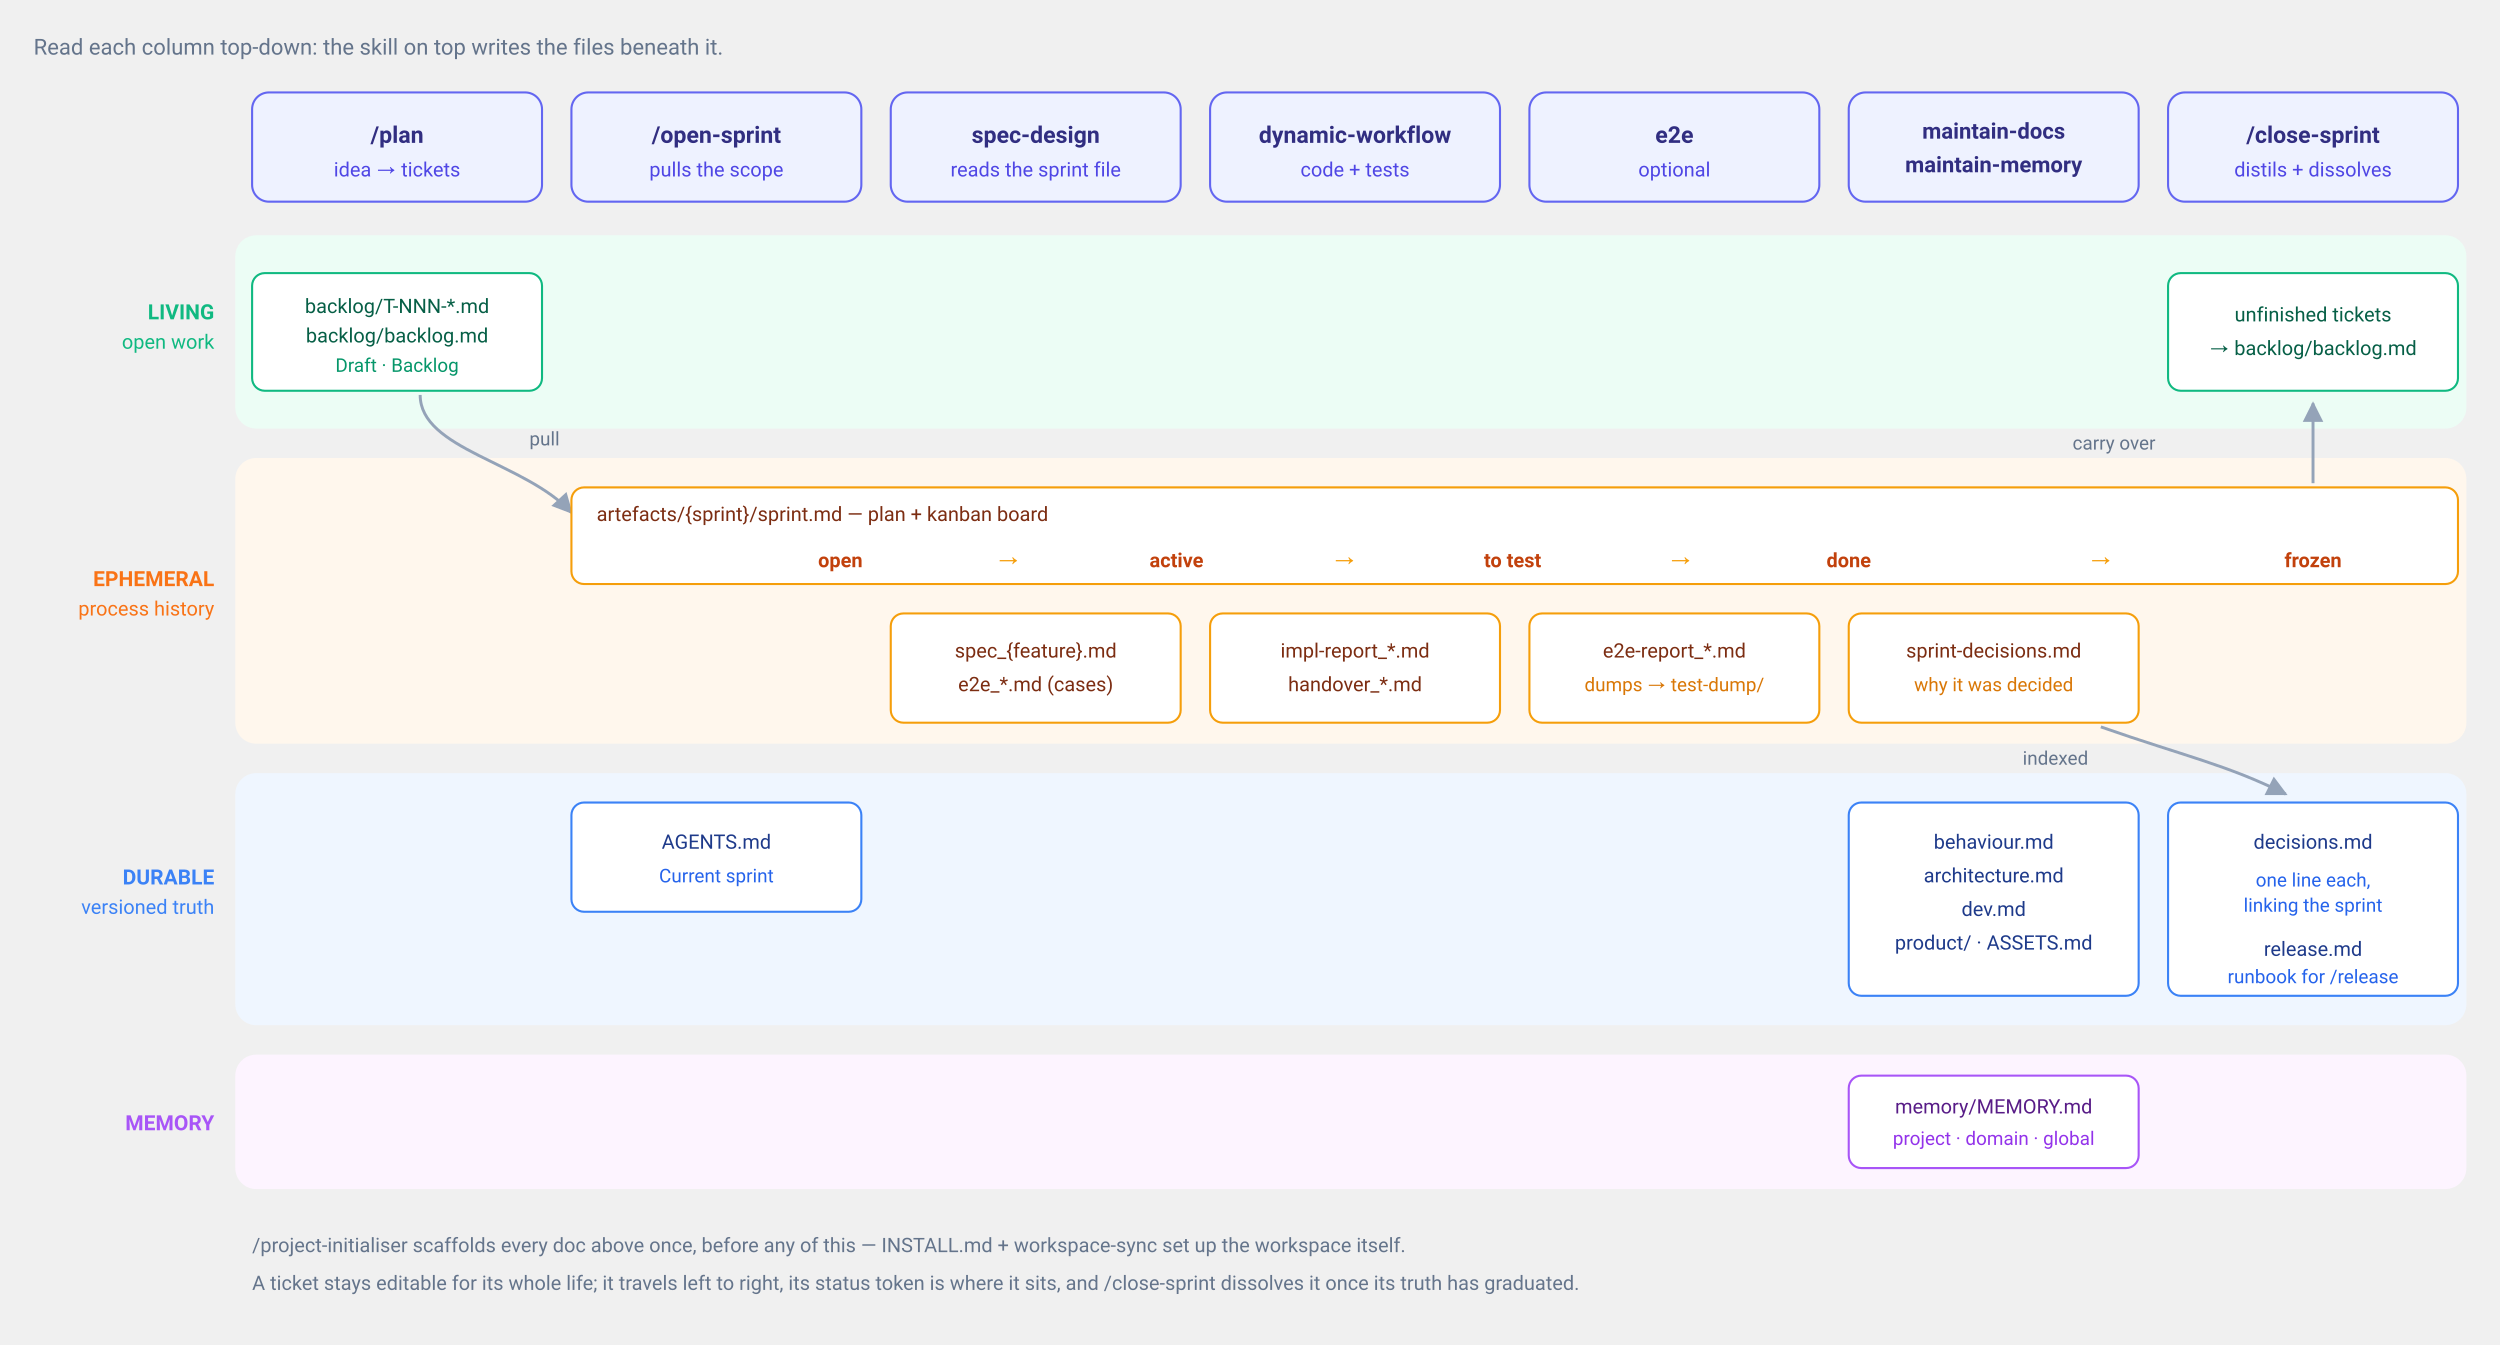
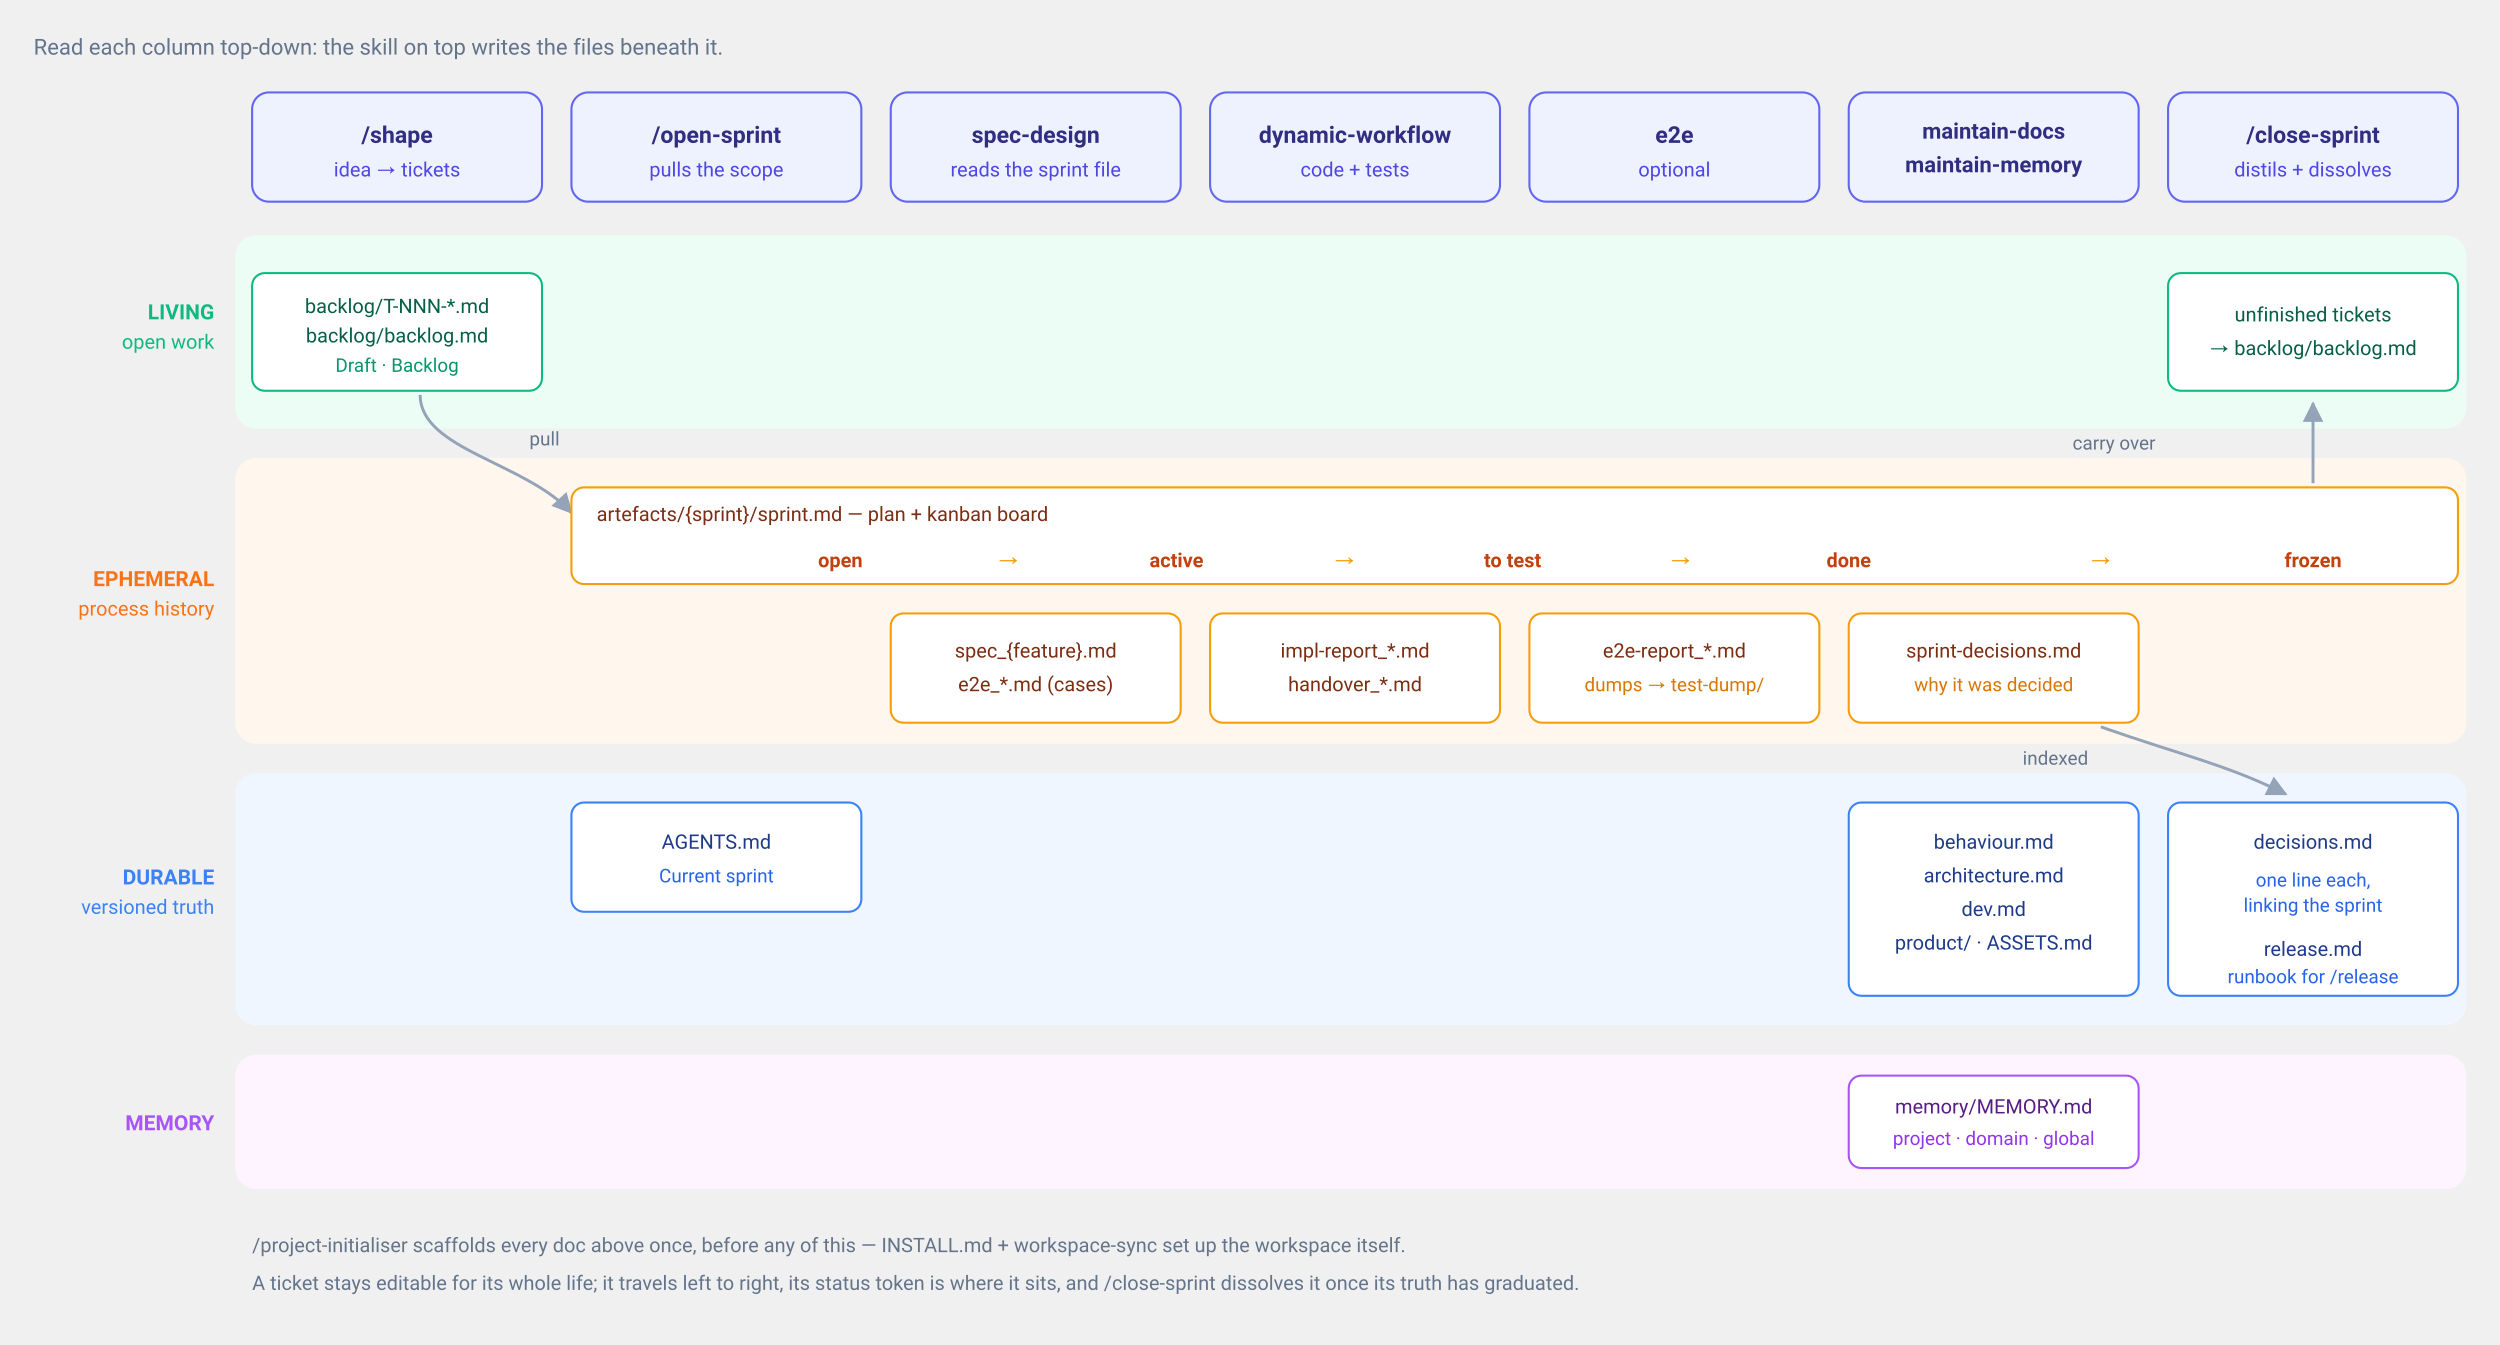
<svg xmlns="http://www.w3.org/2000/svg" viewBox="0 0 1190 640" font-family="ui-sans-serif, system-ui, -apple-system, 'Segoe UI', Roboto, Helvetica, Arial, sans-serif">
  <defs>
    <marker id="a2" viewBox="0 0 10 10" refX="9" refY="5" markerWidth="7" markerHeight="7" orient="auto-start-reverse">
      <path d="M0,0 L10,5 L0,10 z" fill="#94a3b8" />
    </marker>
  </defs>
  <text x="16" y="26" font-size="10.5" fill="#64748b">Read each column top-down: the skill on top writes the files beneath it.</text>
  <rect x="112" y="112" width="1062" height="92" rx="10" fill="#ecfdf5" />
  <rect x="112" y="218" width="1062" height="136" rx="10" fill="#fff7ed" />
  <rect x="112" y="368" width="1062" height="120" rx="10" fill="#eff6ff" />
  <rect x="112" y="502" width="1062" height="64" rx="10" fill="#fdf4ff" />
  <text x="102" y="152" text-anchor="end" font-size="10" font-weight="700" fill="#10b981">LIVING</text>
  <text x="102" y="166" text-anchor="end" font-size="9.5" fill="#10b981">open work</text>
  <text x="102" y="279" text-anchor="end" font-size="10" font-weight="700" fill="#f97316">EPHEMERAL</text>
  <text x="102" y="293" text-anchor="end" font-size="9.5" fill="#f97316">process history</text>
  <text x="102" y="421" text-anchor="end" font-size="10" font-weight="700" fill="#3b82f6">DURABLE</text>
  <text x="102" y="435" text-anchor="end" font-size="9.5" fill="#3b82f6">versioned truth</text>
  <text x="102" y="538" text-anchor="end" font-size="10" font-weight="700" fill="#a855f7">MEMORY</text>
  <g>
    <rect x="120" y="44" width="138" height="52" rx="8" fill="#eef2ff" stroke="#6366f1" />
-     <text x="189" y="68" text-anchor="middle" font-size="11" font-weight="600" fill="#312e81">/plan</text>
+     <text x="189" y="68" text-anchor="middle" font-size="11" font-weight="600" fill="#312e81">/shape</text>
    <text x="189" y="84" text-anchor="middle" font-size="9.5" fill="#4f46e5">idea → tickets</text>
    <rect x="272" y="44" width="138" height="52" rx="8" fill="#eef2ff" stroke="#6366f1" />
    <text x="341" y="68" text-anchor="middle" font-size="11" font-weight="600" fill="#312e81">/open-sprint</text>
    <text x="341" y="84" text-anchor="middle" font-size="9.5" fill="#4f46e5">pulls the scope</text>
    <rect x="424" y="44" width="138" height="52" rx="8" fill="#eef2ff" stroke="#6366f1" />
    <text x="493" y="68" text-anchor="middle" font-size="11" font-weight="600" fill="#312e81">spec-design</text>
    <text x="493" y="84" text-anchor="middle" font-size="9.5" fill="#4f46e5">reads the sprint file</text>
    <rect x="576" y="44" width="138" height="52" rx="8" fill="#eef2ff" stroke="#6366f1" />
    <text x="645" y="68" text-anchor="middle" font-size="11" font-weight="600" fill="#312e81">dynamic-workflow</text>
    <text x="645" y="84" text-anchor="middle" font-size="9.5" fill="#4f46e5">code + tests</text>
    <rect x="728" y="44" width="138" height="52" rx="8" fill="#eef2ff" stroke="#6366f1" />
    <text x="797" y="68" text-anchor="middle" font-size="11" font-weight="600" fill="#312e81">e2e</text>
    <text x="797" y="84" text-anchor="middle" font-size="9.5" fill="#4f46e5">optional</text>
    <rect x="880" y="44" width="138" height="52" rx="8" fill="#eef2ff" stroke="#6366f1" />
    <text x="949" y="66" text-anchor="middle" font-size="10.5" font-weight="600" fill="#312e81">maintain-docs</text>
    <text x="949" y="82" text-anchor="middle" font-size="10.5" font-weight="600" fill="#312e81">maintain-memory</text>
    <rect x="1032" y="44" width="138" height="52" rx="8" fill="#eef2ff" stroke="#6366f1" />
    <text x="1101" y="68" text-anchor="middle" font-size="11" font-weight="600" fill="#312e81">/close-sprint</text>
    <text x="1101" y="84" text-anchor="middle" font-size="9.5" fill="#4f46e5">distils + dissolves</text>
  </g>
  <rect x="120" y="130" width="138" height="56" rx="6" fill="#ffffff" stroke="#10b981" />
  <text x="189" y="149" text-anchor="middle" font-size="9.5" fill="#065f46">backlog/T-NNN-*.md</text>
  <text x="189" y="163" text-anchor="middle" font-size="9.5" fill="#065f46">backlog/backlog.md</text>
  <text x="189" y="177" text-anchor="middle" font-size="9" fill="#059669">Draft · Backlog</text>
  <rect x="1032" y="130" width="138" height="56" rx="6" fill="#ffffff" stroke="#10b981" />
  <text x="1101" y="153" text-anchor="middle" font-size="9.5" fill="#065f46">unfinished tickets</text>
  <text x="1101" y="169" text-anchor="middle" font-size="9.5" fill="#065f46">→ backlog/backlog.md</text>
  <path d="M200,188 C200,214 250,220 272,244" stroke="#94a3b8" stroke-width="1.4" fill="none" marker-end="url(#a2)" />
  <text x="252" y="212" font-size="9" fill="#64748b">pull</text>
  <path d="M1101,230 V192" stroke="#94a3b8" stroke-width="1.4" fill="none" marker-end="url(#a2)" />
  <text x="1026" y="214" text-anchor="end" font-size="9" fill="#64748b">carry over</text>
  <rect x="272" y="232" width="898" height="46" rx="6" fill="#ffffff" stroke="#f59e0b" />
  <text x="284" y="248" font-size="9.5" fill="#7c2d12">artefacts/{sprint}/sprint.md — plan + kanban board</text>
  <text x="400" y="270" text-anchor="middle" font-size="9.5" font-weight="600" fill="#c2410c">open</text>
  <text x="560" y="270" text-anchor="middle" font-size="9.5" font-weight="600" fill="#c2410c">active</text>
  <text x="720" y="270" text-anchor="middle" font-size="9.5" font-weight="600" fill="#c2410c">to test</text>
  <text x="880" y="270" text-anchor="middle" font-size="9.5" font-weight="600" fill="#c2410c">done</text>
  <text x="1101" y="270" text-anchor="middle" font-size="9.5" font-weight="600" fill="#c2410c">frozen</text>
  <text x="480" y="270" text-anchor="middle" font-size="10" fill="#f59e0b">→</text>
  <text x="640" y="270" text-anchor="middle" font-size="10" fill="#f59e0b">→</text>
  <text x="800" y="270" text-anchor="middle" font-size="10" fill="#f59e0b">→</text>
  <text x="1000" y="270" text-anchor="middle" font-size="10" fill="#f59e0b">→</text>
  <rect x="424" y="292" width="138" height="52" rx="6" fill="#ffffff" stroke="#f59e0b" />
  <text x="493" y="313" text-anchor="middle" font-size="9.5" fill="#7c2d12">spec_{feature}.md</text>
  <text x="493" y="329" text-anchor="middle" font-size="9.5" fill="#7c2d12">e2e_*.md (cases)</text>
  <rect x="576" y="292" width="138" height="52" rx="6" fill="#ffffff" stroke="#f59e0b" />
  <text x="645" y="313" text-anchor="middle" font-size="9.5" fill="#7c2d12">impl-report_*.md</text>
  <text x="645" y="329" text-anchor="middle" font-size="9.5" fill="#7c2d12">handover_*.md</text>
  <rect x="728" y="292" width="138" height="52" rx="6" fill="#ffffff" stroke="#f59e0b" />
  <text x="797" y="313" text-anchor="middle" font-size="9.5" fill="#7c2d12">e2e-report_*.md</text>
  <text x="797" y="329" text-anchor="middle" font-size="9" fill="#d97706">dumps → test-dump/</text>
  <rect x="880" y="292" width="138" height="52" rx="6" fill="#ffffff" stroke="#f59e0b" />
  <text x="949" y="313" text-anchor="middle" font-size="9.5" fill="#7c2d12">sprint-decisions.md</text>
  <text x="949" y="329" text-anchor="middle" font-size="9" fill="#d97706">why it was decided</text>
  <path d="M1000,346 C1040,360 1060,364 1088,378" stroke="#94a3b8" stroke-width="1.4" fill="none" marker-end="url(#a2)" />
  <text x="994" y="364" text-anchor="end" font-size="9" fill="#64748b">indexed</text>
  <rect x="272" y="382" width="138" height="52" rx="6" fill="#ffffff" stroke="#3b82f6" />
  <text x="341" y="404" text-anchor="middle" font-size="9.5" fill="#1e3a8a">AGENTS.md</text>
  <text x="341" y="420" text-anchor="middle" font-size="9" fill="#2563eb">Current sprint</text>
  <rect x="880" y="382" width="138" height="92" rx="6" fill="#ffffff" stroke="#3b82f6" />
  <text x="949" y="404" text-anchor="middle" font-size="9.5" fill="#1e3a8a">behaviour.md</text>
  <text x="949" y="420" text-anchor="middle" font-size="9.5" fill="#1e3a8a">architecture.md</text>
  <text x="949" y="436" text-anchor="middle" font-size="9.5" fill="#1e3a8a">dev.md</text>
  <text x="949" y="452" text-anchor="middle" font-size="9.5" fill="#1e3a8a">product/ · ASSETS.md</text>
  <rect x="1032" y="382" width="138" height="92" rx="6" fill="#ffffff" stroke="#3b82f6" />
  <text x="1101" y="404" text-anchor="middle" font-size="9.5" fill="#1e3a8a">decisions.md</text>
  <text x="1101" y="422" text-anchor="middle" font-size="9" fill="#2563eb">one line each,</text>
  <text x="1101" y="434" text-anchor="middle" font-size="9" fill="#2563eb">linking the sprint</text>
  <text x="1101" y="455" text-anchor="middle" font-size="9.5" fill="#1e3a8a">release.md</text>
  <text x="1101" y="468" text-anchor="middle" font-size="9" fill="#2563eb">runbook for /release</text>
  <rect x="880" y="512" width="138" height="44" rx="6" fill="#ffffff" stroke="#a855f7" />
  <text x="949" y="530" text-anchor="middle" font-size="9.5" fill="#581c87">memory/MEMORY.md</text>
  <text x="949" y="545" text-anchor="middle" font-size="9" fill="#9333ea">project · domain · global</text>
  <text x="120" y="596" font-size="9.5" fill="#64748b">/project-initialiser scaffolds every doc above once, before any of this — INSTALL.md + workspace-sync set up the workspace itself.</text>
  <text x="120" y="614" font-size="9.5" fill="#64748b">A ticket stays editable for its whole life; it travels left to right, its status token is where it sits, and /close-sprint dissolves it once its truth has graduated.</text>
</svg>
